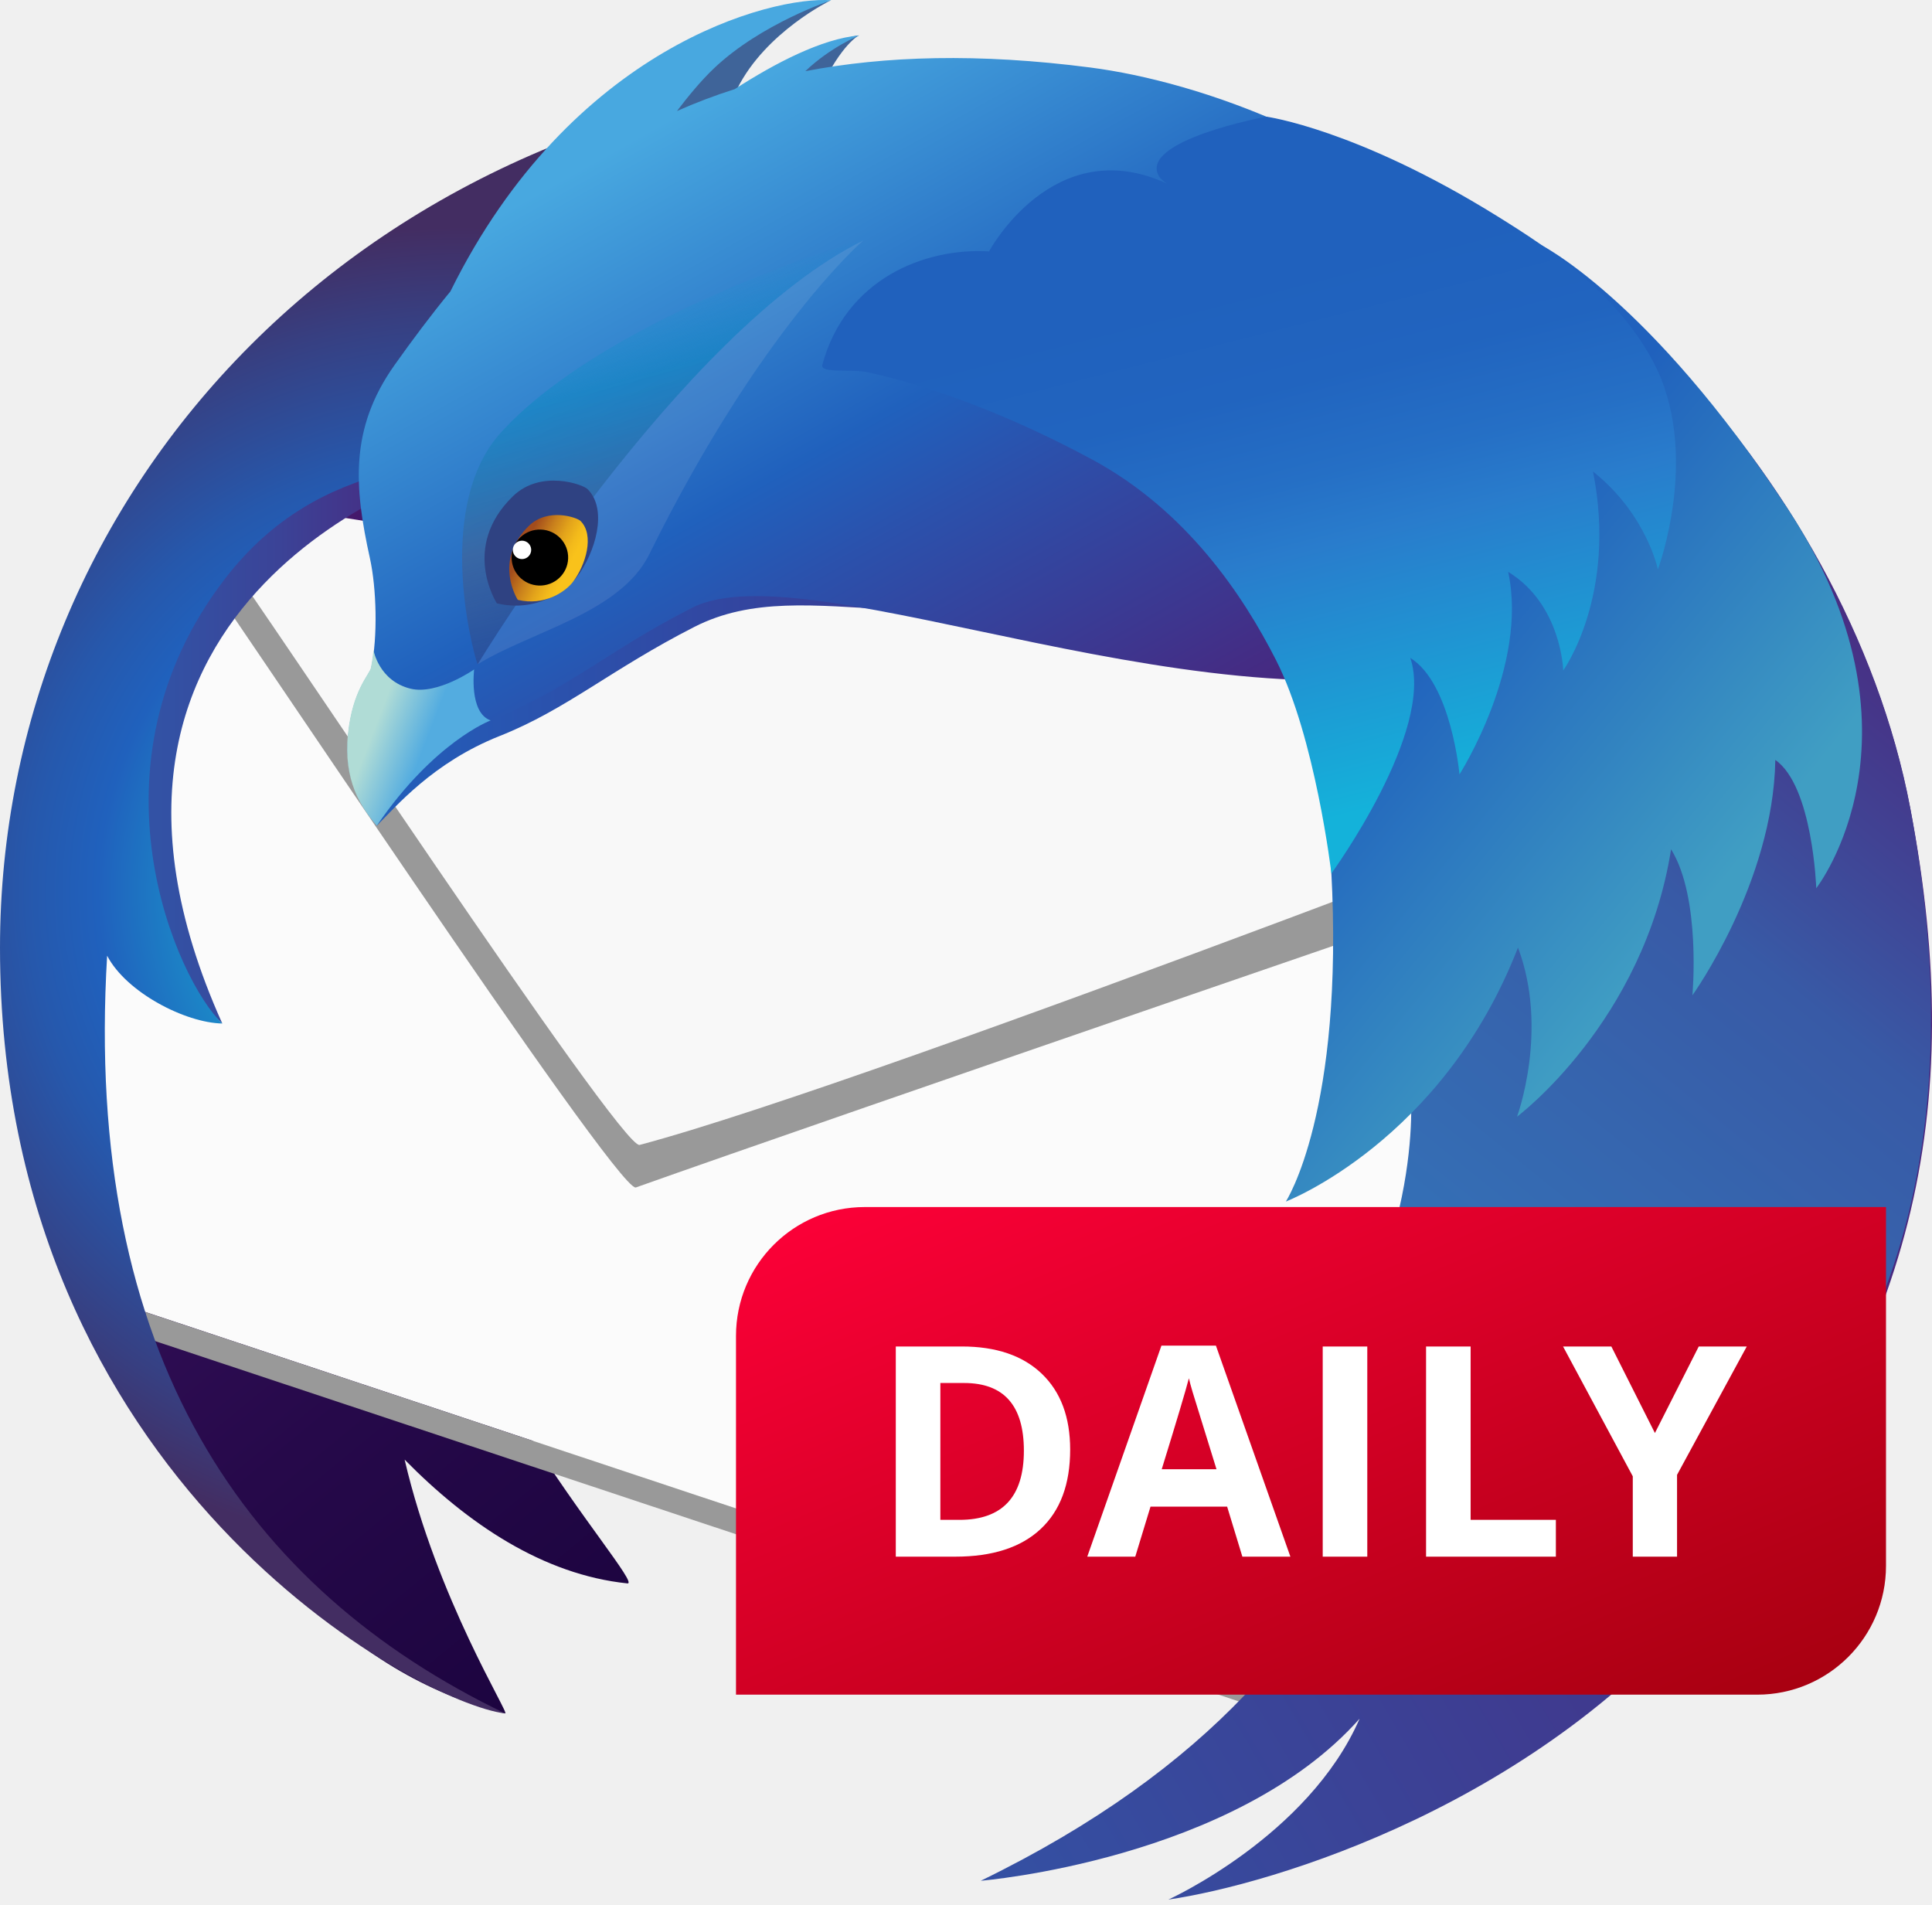
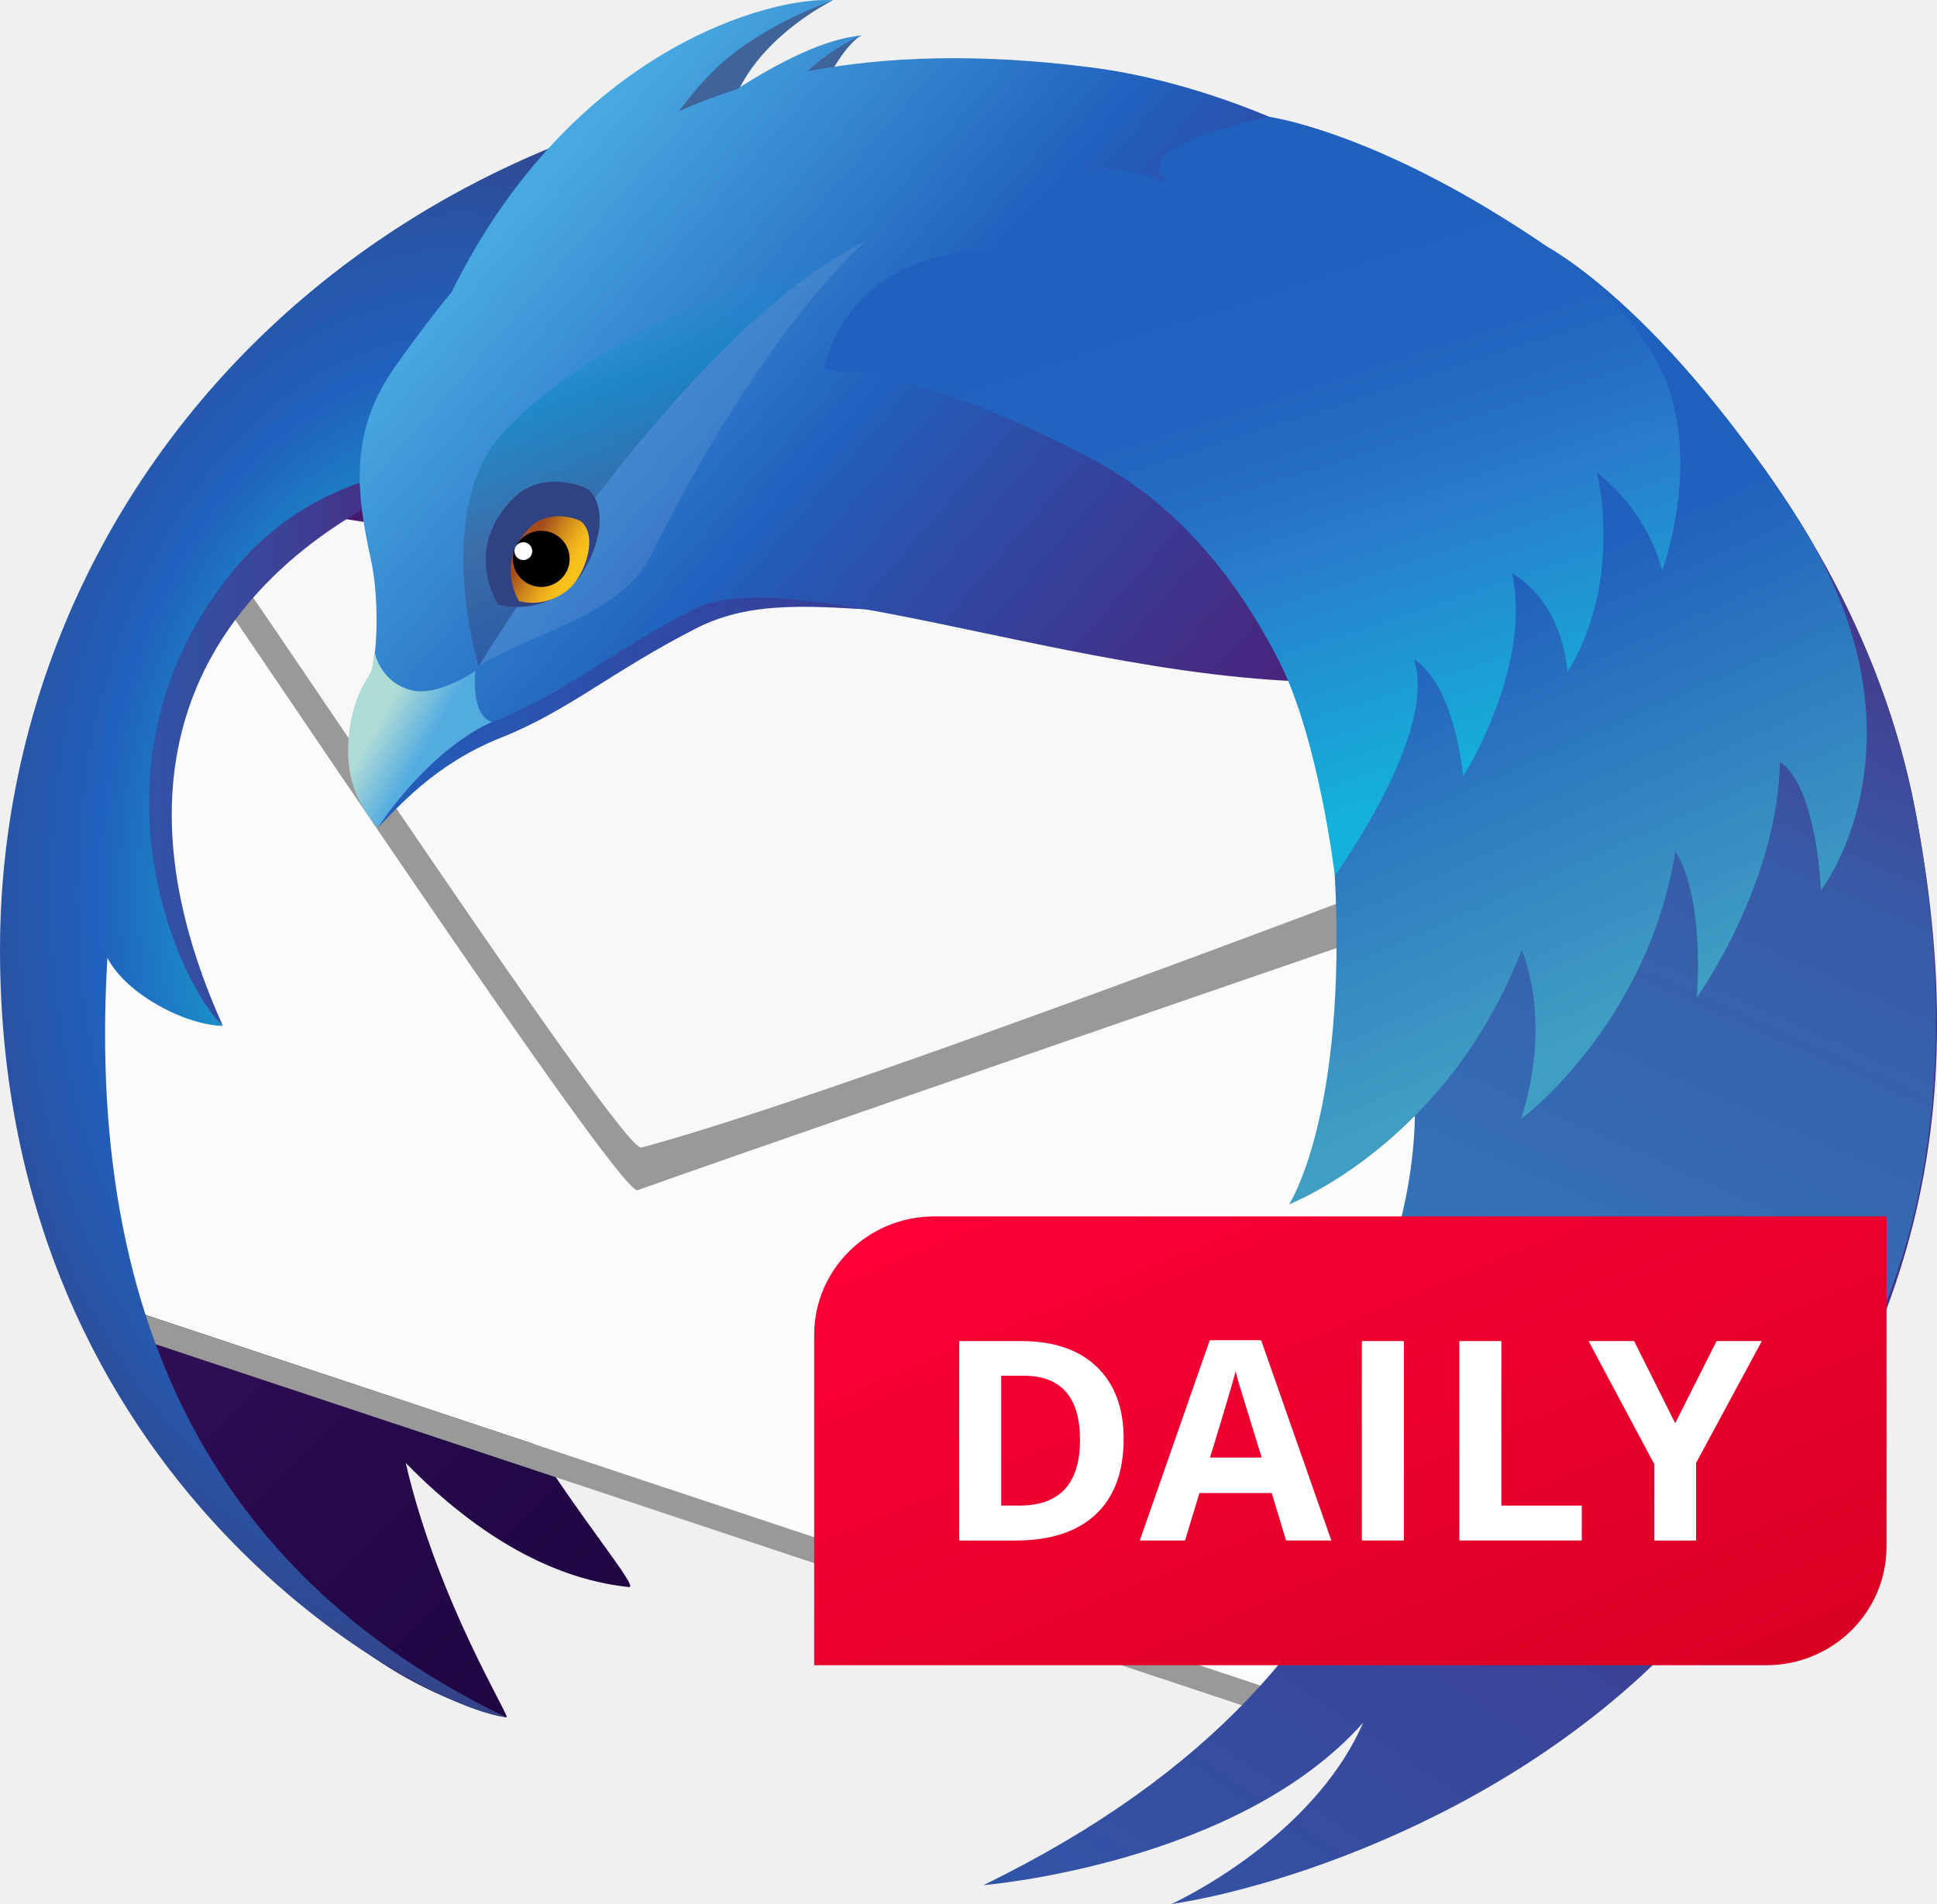
- <svg xmlns="http://www.w3.org/2000/svg" width="210px" height="207px" viewBox="0 0 210 207">
+ <svg xmlns="http://www.w3.org/2000/svg" width="776.69" height="763.64" version="1.1" viewBox="0 0 205.5 202.05">
  <defs>
-     <linearGradient x1="82.41%" y1="91.793%" x2="12.81%" y2="15.109%" id="linearGradient-1">
-       <stop stop-color="#130036" offset="0%" />
-       <stop stop-color="#18023B" offset="23%" />
-       <stop stop-color="#26094A" offset="51.2%" />
-       <stop stop-color="#3D1563" offset="82.1%" />
-       <stop stop-color="#4E1D75" offset="100%" />
+     <linearGradient id="SVGID_1_" x1="199.53" x2="39.679" y1="201.91" y2="42.053" gradientUnits="userSpaceOnUse">
+       <stop stop-color="#130036" offset="0" />
+       <stop stop-color="#18023B" offset=".23" />
+       <stop stop-color="#26094A" offset=".512" />
+       <stop stop-color="#3D1563" offset=".821" />
+       <stop stop-color="#4E1D75" offset="1" />
    </linearGradient>
-     <linearGradient x1="-0%" y1="49.999%" x2="100%" y2="49.999%" id="linearGradient-2">
-       <stop stop-color="#3156A8" offset="0%" />
-       <stop stop-color="#3351A4" offset="24.7%" />
-       <stop stop-color="#3B4397" offset="53.6%" />
-       <stop stop-color="#472C82" offset="84.5%" />
-       <stop stop-color="#4E1D75" offset="100%" />
+     <linearGradient id="SVGID_2_" x1="10.243" x2="57.704" y1="95.311" y2="95.311" gradientUnits="userSpaceOnUse">
+       <stop stop-color="#3156A8" offset="0" />
+       <stop stop-color="#3351A4" offset=".247" />
+       <stop stop-color="#3B4397" offset=".536" />
+       <stop stop-color="#472C82" offset=".845" />
+       <stop stop-color="#4E1D75" offset="1" />
    </linearGradient>
-     <radialGradient cx="50%" cy="50%" fx="50%" fy="50%" r="72.154%" gradientTransform="translate(0.5,0.499999),scale(1,0.562105),translate(-0.5,-0.499999)" id="radialGradient-3">
-       <stop stop-color="#14CDDA" offset="16.5%" />
-       <stop stop-color="#2061BD" offset="54.8%" />
-       <stop stop-color="#2658AC" offset="65.5%" />
-       <stop stop-color="#373F81" offset="86.4%" />
-       <stop stop-color="#432D62" offset="100%" />
+     <radialGradient id="SVGID_3_" cx="59.073" cy="113.92" r="85.247" gradientTransform="matrix(1 0 0 1.45 0 -51.265)" gradientUnits="userSpaceOnUse">
+       <stop stop-color="#14CDDA" offset=".165" />
+       <stop stop-color="#2061BD" offset=".548" />
+       <stop stop-color="#2658AC" offset=".655" />
+       <stop stop-color="#373F81" offset=".864" />
+       <stop stop-color="#432D62" offset="1" />
    </radialGradient>
-     <linearGradient x1="5.41406983e-05%" y1="50%" x2="100%" y2="50%" id="linearGradient-4">
-       <stop stop-color="#2061BD" offset="0%" />
-       <stop stop-color="#2B51AC" offset="18.5%" />
-       <stop stop-color="#442C84" offset="68.3%" />
-       <stop stop-color="#4E1D75" offset="94.1%" />
+     <linearGradient id="SVGID_4_" x1="44.539" x2="191.52" y1="57.897" y2="57.897" gradientUnits="userSpaceOnUse">
+       <stop stop-color="#2061BD" offset="0" />
+       <stop stop-color="#2B51AC" offset=".185" />
+       <stop stop-color="#442C84" offset=".683" />
+       <stop stop-color="#4E1D75" offset=".941" />
    </linearGradient>
-     <linearGradient x1="14.558%" y1="22.097%" x2="82.218%" y2="105.774%" id="linearGradient-5">
-       <stop stop-color="#48A8E0" offset="2%" />
-       <stop stop-color="#2061BD" offset="38.8%" />
-       <stop stop-color="#2B51AC" offset="49.7%" />
-       <stop stop-color="#442C84" offset="78.9%" />
-       <stop stop-color="#4E1D75" offset="94.1%" />
+     <linearGradient id="SVGID_5_" x1="66.174" x2="167.26" y1="23.206" y2="111.08" gradientUnits="userSpaceOnUse">
+       <stop stop-color="#48A8E0" offset=".02" />
+       <stop stop-color="#2061BD" offset=".388" />
+       <stop stop-color="#2B51AC" offset=".497" />
+       <stop stop-color="#442C84" offset=".789" />
+       <stop stop-color="#4E1D75" offset=".941" />
    </linearGradient>
-     <linearGradient x1="-61.715%" y1="142.166%" x2="79.277%" y2="11.224%" id="linearGradient-6">
-       <stop stop-color="#3156A8" offset="37.9%" />
-       <stop stop-color="#4E1D75" offset="100%" />
+     <linearGradient id="SVGID_6_" x1="19.676" x2="217.84" y1="337.41" y2="43.631" gradientUnits="userSpaceOnUse">
+       <stop stop-color="#3156A8" offset=".379" />
+       <stop stop-color="#4E1D75" offset="1" />
    </linearGradient>
-     <linearGradient x1="-6.887%" y1="137.86%" x2="71.148%" y2="7.467%" id="linearGradient-7">
-       <stop stop-color="#29ABE2" offset="0%" />
-       <stop stop-color="#385AA6" offset="77.3%" />
-       <stop stop-color="#414293" offset="85.8%" />
-       <stop stop-color="#4E1D75" offset="100%" />
+     <linearGradient id="SVGID_7_" x1="96.745" x2="206.32" y1="278.65" y2="32.542" gradientUnits="userSpaceOnUse">
+       <stop stop-color="#29ABE2" offset="0" />
+       <stop stop-color="#385AA6" offset=".773" />
+       <stop stop-color="#414293" offset=".858" />
+       <stop stop-color="#4E1D75" offset="1" />
    </linearGradient>
-     <linearGradient x1="21.224%" y1="39.777%" x2="53.779%" y2="55.09%" id="linearGradient-8">
-       <stop stop-color="#B0DCD6" offset="0%" />
-       <stop stop-color="#53ACE0" offset="100%" />
+     <linearGradient id="SVGID_8_" x1="48.269" x2="54.241" y1="92.034" y2="95.468" gradientUnits="userSpaceOnUse">
+       <stop stop-color="#B0DCD6" offset="0" />
+       <stop stop-color="#53ACE0" offset="1" />
    </linearGradient>
-     <polygon id="path-9" points="0.251 0.665 85.298 0.665 85.298 80.035 0.251 80.035" />
-     <linearGradient x1="90.675%" y1="71.352%" x2="10.455%" y2="33.187%" id="linearGradient-11">
-       <stop stop-color="#3092B9" offset="0%" />
-       <stop stop-color="#258DB6" offset="22%" />
-       <stop stop-color="#1685B1" offset="65.6%" />
-       <stop stop-color="#1082AF" offset="100%" />
+     <mask id="SVGID_9_-9" x="162.68" y="18.355" width="14.927" height="6.629" maskUnits="userSpaceOnUse">
+       <g class="st13" filter="url(#Adobe_OpacityMaskFilter-9)">
+         <radialGradient id="SVGID_10_-3" cx="154.38" cy="67.998" r="51.967" gradientUnits="userSpaceOnUse">
+           <stop stop-color="#fff" offset=".868" />
+           <stop offset="1" />
+         </radialGradient>
+         <rect class="st14" x="91.295" y="-7.218" width="100.02" height="93.339" fill="url(#SVGID_10_-3)" />
+       </g>
+     </mask>
+     <filter id="Adobe_OpacityMaskFilter-9" x="162.68" y="18.355" width="14.927" height="6.629" filterUnits="userSpaceOnUse">
+       <feColorMatrix values="1 0 0 0 0  0 1 0 0 0  0 0 1 0 0  0 0 0 1 0" />
+     </filter>
+     <linearGradient id="SVGID_11_" x1="176.21" x2="164.24" y1="23.085" y2="20.555" gradientUnits="userSpaceOnUse">
+       <stop stop-color="#3092B9" offset="0" />
+       <stop stop-color="#258DB6" offset=".22" />
+       <stop stop-color="#1685B1" offset=".656" />
+       <stop stop-color="#1082AF" offset="1" />
    </linearGradient>
-     <linearGradient x1="42.268%" y1="13.563%" x2="61.448%" y2="86.403%" id="linearGradient-12">
-       <stop stop-color="#1398D1" stop-opacity="0" offset="0.7%" />
-       <stop stop-color="#1187C2" stop-opacity="0.62" offset="24.8%" />
-       <stop stop-color="#3F6499" stop-opacity="0.71" offset="64.2%" />
-       <stop stop-color="#2F4282" stop-opacity="0.5" offset="100%" />
+     <linearGradient id="SVGID_12_" x1="80.784" x2="90.637" y1="38.025" y2="77.544" gradientUnits="userSpaceOnUse">
+       <stop stop-color="#1398D1" stop-opacity="0" offset=".007" />
+       <stop stop-color="#1187C2" stop-opacity=".62" offset=".248" />
+       <stop stop-color="#3F6499" stop-opacity=".71" offset=".642" />
+       <stop stop-color="#2F4282" stop-opacity=".5" offset="1" />
    </linearGradient>
-     <linearGradient x1="74.861%" y1="62.597%" x2="20.751%" y2="33.077%" id="linearGradient-13">
-       <stop stop-color="#F9C21B" offset="0%" />
-       <stop stop-color="#F3BA1B" offset="14.8%" />
-       <stop stop-color="#E3A41B" offset="37.9%" />
-       <stop stop-color="#C9801C" offset="66.3%" />
-       <stop stop-color="#A44E1C" offset="98.8%" />
-       <stop stop-color="#A34C1C" offset="100%" />
+     <linearGradient id="SVGID_13_" x1="48.738" x2="43.199" y1="14.373" y2="11.303" gradientTransform="matrix(.9994 .0349 -.0349 .9994 24.591 57.12)" gradientUnits="userSpaceOnUse">
+       <stop stop-color="#F9C21B" offset="0" />
+       <stop stop-color="#F3BA1B" offset=".148" />
+       <stop stop-color="#E3A41B" offset=".379" />
+       <stop stop-color="#C9801C" offset=".663" />
+       <stop stop-color="#A44E1C" offset=".988" />
+       <stop stop-color="#A34C1C" offset="1" />
    </linearGradient>
-     <linearGradient x1="56.82%" y1="80.845%" x2="6.881%" y2="13.355%" id="linearGradient-14">
-       <stop stop-color="#409EC3" offset="0%" />
-       <stop stop-color="#2061BD" offset="62%" />
+     <linearGradient id="SVGID_14_" x1="206.21" x2="169.43" y1="130.14" y2="47.526" gradientUnits="userSpaceOnUse">
+       <stop stop-color="#409EC3" offset="0" />
+       <stop stop-color="#2061BD" offset=".62" />
    </linearGradient>
-     <linearGradient x1="65.664%" y1="91.123%" x2="41.517%" y2="7.281%" id="linearGradient-15">
-       <stop stop-color="#14B2DA" offset="0%" />
-       <stop stop-color="#297CCC" offset="40.3%" />
-       <stop stop-color="#256FC5" offset="50.8%" />
-       <stop stop-color="#2164BF" offset="64.9%" />
-       <stop stop-color="#2061BD" offset="81.6%" />
-       <stop stop-color="#2061BD" offset="98.4%" />
+     <linearGradient id="SVGID_15_" x1="176.76" x2="150.41" y1="103.06" y2="21.954" gradientUnits="userSpaceOnUse">
+       <stop stop-color="#14B2DA" offset="0" />
+       <stop stop-color="#297CCC" offset=".403" />
+       <stop stop-color="#256FC5" offset=".508" />
+       <stop stop-color="#2164BF" offset=".649" />
+       <stop stop-color="#2061BD" offset=".816" />
+       <stop stop-color="#2061BD" offset=".984" />
    </linearGradient>
-     <linearGradient x1="0%" y1="100%" x2="100%" y2="0%" id="linearGradient-16">
-       <stop stop-color="#FF0039" offset="0%" />
-       <stop stop-color="#A4000F" offset="100%" />
+     <linearGradient id="linearGradient-16" x2="81.394" y1="81.394" gradientTransform="matrix(1.5502 0 0 -.65115 2.7804 53.553)" gradientUnits="userSpaceOnUse">
+       <stop stop-color="#ff0039" offset="0" />
+       <stop stop-color="#d70022" offset="1" />
    </linearGradient>
  </defs>
-   <g id="about-logo" transform="translate(0, -6.802721)">
-     <path d="M160.618,36.983 C148.287,28.929 132.518,26.321 123.815,25.411 C114.5,24.437 106.41,24.609 99.294,25.653 C98.691,25.645 98.092,25.622 97.486,25.622 C97.023,25.622 96.567,25.641 96.102,25.646 C96.293,25.412 96.426,25.268 96.426,25.268 C96.426,25.268 96.052,25.327 95.317,25.659 C93.007,25.696 90.707,25.776 88.442,25.931 C91.598,22.472 94.183,20.659 94.183,20.659 C94.183,20.659 91.115,21.108 85.516,26.183 C82.853,26.428 80.226,26.753 77.644,27.156 C83.526,19.196 89.68,15.844 89.68,15.844 C89.68,15.844 82.221,14.325 70.542,26.061 C69.582,27.037 68.661,28.05 67.781,29.099 C33.741,37.336 9.379,59.318 9.379,85.152 C9.379,90.219 7.824,95.791 9.501,101.355 C8.831,110.243 10.258,134.497 10.258,134.497 C10.258,134.497 19.473,184.368 54.909,193.039 C55.472,193.173 47.505,180.607 43.981,165.452 C50.843,172.432 59.02,177.952 68.197,178.908 C69.324,179.025 62.955,171.561 57.377,162.553 L137.902,189.684 C180.019,171.594 175.116,173.224 184.158,163.429 C204.08,141.865 206.869,129.628 201.85,93.502 C198.455,69.115 180.456,44.962 160.618,36.983 Z" id="Path" fill="url(#linearGradient-1)" />
-     <polygon id="Path" fill="#FBFBFB" points="19.292 59.759 7.267 128.129 13.935 148.787 147.033 193.04 171.717 88.088" />
-     <path d="M19.667,62.083 C20.334,63.52 20.138,63.86 19.722,63.86 C19.535,63.86 19.304,63.791 19.087,63.723 C18.87,63.654 18.667,63.586 18.536,63.586 C18.168,63.586 18.375,64.129 20.46,66.749 C23.409,70.496 66.718,135.876 69.084,135.876 C69.096,135.876 69.107,135.874 69.118,135.871 C89.28,128.687 175.022,99.257 175.022,99.257 L166.25,86.477 L19.667,62.083" id="Path" fill="#999999" />
-     <path d="M20.924,60.477 C20.924,60.477 21.571,63.821 24.565,67.521 C27.541,71.256 67.515,131.782 69.521,131.249 C95.707,124.297 190.716,87.309 190.716,87.309 L20.924,60.477 Z" id="Path" fill="#F8F8F8" />
-     <polygon id="Path" fill="#999999" points="142.28 191.463 15.789 149.407 16.236 152.362 143.687 194.738" />
-     <path d="M49.068,57.649 C49.068,57.649 3.046,71.127 24.163,118.051 C24.163,118.051 14.48,109.185 8.715,97.849 C8.456,97.342 18.325,62.281 18.325,62.281 L49.068,57.649 Z" id="Path" fill="url(#linearGradient-2)" />
-     <path d="M24.163,118.051 C20.161,117.982 13.73,114.68 11.645,110.683 C9.037,154.134 26.765,179.509 54.91,193.041 C45.713,191.986 0,167.863 0,109.813 C0,60.453 39.167,16.333 100.461,14.312 C100.837,17.079 70.073,24.018 69.089,27.281 C67.562,32.359 64.052,37.887 61.091,42.318 C57.079,48.322 66.667,53.457 59.621,55.074 C49.019,57.507 34.878,56.16 24.45,69.716 C8.775,90.094 19.235,113.406 24.163,118.051 Z" id="Path" fill="url(#radialGradient-3)" />
-     <path d="M116.537,15.901 C76.842,12.855 56.412,28.738 43.298,47.207 C38.521,53.93 39.044,60.104 40.689,67.562 C41.395,70.746 42.11,72.271 41.249,75.517 C40.775,77.308 40.854,78.98 40.264,80.036 C39.449,81.496 38.411,83.092 38.063,85.713 C37.194,92.26 39.511,94.345 40.959,96.548 C43.022,94.499 47.052,89.678 54.318,86.798 C61.584,83.918 66.365,79.589 75.471,74.943 C87.913,68.597 102.497,78.224 130.148,69.164 C138.656,66.376 158.211,37.409 162.853,36.297 C149.925,22.001 127.932,16.774 116.537,15.901 Z" id="Path" fill="url(#linearGradient-4)" />
-     <path d="M90.312,6.83 C90.312,6.83 83.224,10.253 80.138,16.44 C87.264,12.847 91.401,10.884 93.357,10.651 C93.357,10.651 91.484,11.558 89.161,16.492 C93.268,15.177 94.682,14.348 95.81,14.335 C95.81,14.335 95.482,14.854 95.183,19.779 C88.876,17.735 76.736,20.116 70.279,24.161 C68.088,12.481 90.312,6.83 90.312,6.83 Z" id="Path" fill="#3F6499" />
-     <path d="M118.52,14.141 C106.352,12.565 96.181,12.875 87.534,14.541 C90.253,11.935 93.4,10.651 93.4,10.651 C89.322,11.011 84.232,13.673 79.865,16.491 C77.728,17.168 75.63,17.963 73.581,18.871 C74.797,17.268 76.212,15.555 77.594,14.241 C82.73,9.357 90.355,6.83 90.355,6.83 C83.846,6.352 62.065,11.928 48.959,38.474 C46.811,41.09 44.807,43.776 42.897,46.465 C37.967,53.407 38.508,59.78 40.208,67.481 C40.933,70.77 41.066,76.019 40.351,79.411 C40.208,80.09 38.342,81.845 37.863,86.577 C37.351,91.599 39.143,94.064 40.909,96.104 C47.185,86.927 53.376,85.108 53.376,85.108 C62.16,81.509 65.816,77.666 75.219,72.869 C88.066,66.314 132.991,87.707 161.539,78.352 C170.325,75.474 158.157,38.081 162.953,36.933 C149.604,22.171 130.22,15.657 118.52,14.141 Z" id="Path" fill="url(#linearGradient-5)" />
-     <path d="M207.633,94.633 C200.595,57.866 166.735,24.418 139.506,22.565 C127.422,21.741 131.133,27.938 123.571,30.298 C90.986,40.467 90.488,46.404 90.488,46.404 C159.58,49.651 160.628,117.887 142.124,135.151 C147.331,133.936 152.976,127.571 158.161,117.577 C157.538,121.77 157.004,126.914 156.227,132.653 C153.856,150.166 156.927,186.747 106.605,211.229 C106.605,211.229 134.132,208.979 147.782,193.612 C142.231,206.378 126.999,213.273 126.999,213.273 C138.208,211.634 167.654,202.945 186.411,179.487 C207.64,152.935 214.025,128.026 207.633,94.633 Z" id="Path" fill="url(#linearGradient-6)" />
-     <path d="M140.3,161.753 C140.3,161.753 162.746,155.477 169.98,143.357 C169.102,157.489 156.283,171.981 156.283,171.981 C156.283,171.981 175.023,168.189 183.014,155.002 C181.974,166.901 167.546,182.984 167.546,182.984 C182.296,180.337 219.357,156.925 207.634,94.633 C200.71,57.845 166.736,24.418 139.507,22.565 C127.423,21.741 131.134,27.938 123.572,30.298 C90.987,40.467 90.489,46.404 90.489,46.404 C159.581,49.651 177.941,85.812 142.125,134.185 C147.332,132.97 149.419,130.109 153.331,125.426 C153.329,125.426 155.103,143.946 140.3,161.753 Z" id="Path" fill="url(#linearGradient-7)" />
-     <path d="M51.538,79.564 C51.538,79.564 47.526,82.371 44.62,81.656 C41.18,80.811 40.598,77.478 40.598,77.478 C40.522,78.161 40.435,78.82 40.308,79.411 C40.165,80.09 38.298,81.845 37.82,86.577 C37.308,91.599 39.193,94.507 40.959,96.547 C47.236,87.37 53.333,85.108 53.333,85.108 C50.945,84.273 51.538,79.564 51.538,79.564 Z" id="Path" fill="url(#linearGradient-8)" />
-     <g id="Clipped" transform="translate(77.38095, 0)">
-       <mask id="mask-10" fill="white">
-             </mask>
-       <g id="Group" opacity="0.6" mask="url(#mask-10)">
-         <g transform="translate(60.37415, 22.10884)" opacity="0.2">
-           <g>
-             <path d="M1.287,0.369 C2.227,0.125 6.066,0.543 8.586,1.673 C11.106,2.803 15.451,4.801 11.975,5.67 C8.499,6.539 6.501,5.149 4.763,3.671 C3.025,2.193 -1.06,0.977 1.287,0.369 Z" id="Path" fill="url(#linearGradient-11)" />
+   <g transform="translate(-143.81 -49.413)">
+     <g transform="matrix(.83212 0 0 .83212 143.81 49.413)">
+       <path class="st1" d="m188.89 35.492c-14.501-9.472-33.046-12.538-43.281-13.609-10.954-1.145-20.468-0.943-28.836 0.285-0.709-9e-3 -1.414-0.037-2.127-0.037-0.544 0-1.08 0.023-1.627 0.029 0.225-0.275 0.381-0.445 0.381-0.445s-0.44 0.069-1.304 0.46c-2.717 0.044-5.421 0.138-8.085 0.32 3.711-4.068 6.751-6.2 6.751-6.2s-3.608 0.528-10.192 6.496c-3.132 0.288-6.221 0.67-9.258 1.145 6.918-9.362 14.155-13.304 14.155-13.304s-8.772-1.786-22.507 12.016c-1.149 1.155-2.215 2.356-3.246 3.572-40.031 9.687-68.681 35.538-68.681 65.919 0 5.958-1.829 12.511 0.143 19.054-0.788 10.453 0.89 38.975 0.89 38.975s10.837 58.649 52.51 68.846c0.662 0.158-8.707-14.62-12.851-32.442 8.069 8.208 17.685 14.699 28.478 15.824 1.325 0.137-6.165-8.64-12.725-19.234l94.698 31.906c49.529-21.274 43.763-19.357 54.397-30.875 23.428-25.36 26.708-39.75 20.806-82.235-3.993-28.679-25.16-57.083-48.489-66.466z" fill="url(#SVGID_1_)" />
+       <polygon class="st2" points="172.91 219.02 201.94 95.591 22.687 62.276 8.546 142.68 16.387 166.97" fill="#fbfbfb" />
+       <path class="st3" d="m23.128 65.01c0.785 1.689 0.554 2.089 0.065 2.089-0.22 0-0.492-0.081-0.747-0.161-0.255-0.081-0.494-0.161-0.648-0.161-0.433 0-0.189 0.639 2.263 3.72 3.468 4.406 54.399 81.293 57.182 81.293 0.015 0 0.028-2e-3 0.04-6e-3 23.71-8.448 124.54-43.058 124.54-43.058l-10.316-15.029-172.38-28.687" fill="#999" />
+       <path class="st4" d="m24.607 63.121s0.76 3.932 4.281 8.284c3.5 4.392 50.51 75.571 52.869 74.944 30.795-8.176 142.52-51.674 142.52-51.674z" fill="#f8f8f8" />
+       <polygon class="st3" points="19.094 171.18 168.98 221.01 167.32 217.16 18.568 167.7" fill="#999" />
+       <path class="st5" d="m57.704 59.795s-54.122 15.85-29.288 71.033c0 0-11.387-10.426-18.167-23.757-0.305-0.597 11.301-41.829 11.301-41.829z" fill="url(#SVGID_2_)" />
+       <path class="st6" d="m28.416 130.83c-4.707-0.081-12.269-3.964-14.722-8.665-3.066 51.098 17.782 80.939 50.88 96.853-10.815-1.24-64.574-29.609-64.574-97.876 0-58.047 46.06-109.93 118.14-112.31 0.442 3.254-35.736 11.414-36.893 15.251-1.796 5.972-5.924 12.473-9.406 17.684-4.718 7.061 6.557 13.099-1.729 15.001-12.468 2.861-29.098 1.277-41.361 17.219-18.434 23.965-6.133 51.379-0.337 56.842z" fill="url(#SVGID_3_)" />
+       <path class="st7" d="m137.05 10.699c-46.682-3.582-70.707 15.097-86.13 36.817-5.617 7.906-5.002 15.166-3.068 23.937 0.831 3.744 1.671 5.538 0.659 9.355-0.558 2.106-0.465 4.072-1.158 5.314-0.959 1.717-2.18 3.594-2.589 6.677-1.022 7.699 1.703 10.151 3.406 12.741 2.426-2.409 7.165-8.079 15.71-11.466s14.167-8.477 24.876-13.941c14.632-7.463 31.782 3.859 64.3-6.796 10.006-3.279 33.002-37.344 38.461-38.652-15.203-16.812-41.067-22.959-54.467-23.986z" fill="url(#SVGID_4_)" />
+       <path class="st8" d="m106.21 0.032s-8.335 4.026-11.965 11.301c8.381-4.225 13.246-6.533 15.546-6.808 0 0-2.203 1.067-4.935 6.87 4.83-1.547 6.493-2.522 7.819-2.537 0 0-0.385 0.61-0.737 6.402-7.417-2.404-21.693 0.397-29.287 5.153-2.576-13.735 23.559-20.381 23.559-20.381z" fill="#3f6499" />
+       <path class="st9" d="m139.38 8.63c-14.309-1.854-26.27-1.489-36.439 0.47 3.198-3.065 6.898-4.575 6.898-4.575-4.795 0.424-10.781 3.554-15.917 6.868-2.588 0.826-5.054 1.758-7.39 2.799 1.43-1.885 3.094-3.899 4.72-5.445 6.039-5.743 15.006-8.715 15.006-8.715-7.654-0.562-33.268 5.995-48.681 37.213-2.526 3.077-4.883 6.235-7.129 9.398-5.798 8.164-5.162 15.658-3.162 24.715 0.852 3.867 1.009 10.04 0.168 14.029-0.168 0.799-2.363 2.863-2.926 8.428-0.602 5.905 1.505 8.804 3.582 11.203 7.38-10.792 14.661-12.931 14.661-12.931 10.33-4.232 14.63-8.752 25.688-14.393 15.108-7.709 67.939 17.45 101.51 6.448 10.332-3.384-3.977-47.359 1.663-48.709-15.699-17.36-38.494-25.02-52.254-26.803z" fill="url(#SVGID_5_)" />
+       <path class="st10" d="m244.18 103.29c-8.276-43.237-48.096-82.572-80.117-84.752-14.211-0.968-9.847 6.319-18.739 9.094-38.32 11.959-38.906 18.941-38.906 18.941 81.252 3.819 82.484 84.064 60.724 104.37 6.123-1.428 12.762-8.914 18.859-20.666-0.732 4.931-1.36 10.98-2.274 17.729-2.788 20.595 0.823 63.614-58.356 92.405 0 0 32.372-2.646 48.425-20.717-6.528 15.012-24.441 23.121-24.441 23.121 13.182-1.928 47.81-12.146 69.868-39.732 24.966-31.225 32.474-60.519 24.957-99.789z" fill="url(#SVGID_6_)" />
+       <path class="st11" d="m164.99 182.22s26.396-7.38 34.903-21.633c-1.032 16.619-16.107 33.662-16.107 33.662s22.038-4.46 31.436-19.968c-1.224 13.994-18.191 32.907-18.191 32.907 17.346-3.113 60.93-30.645 47.143-103.9-8.142-43.262-48.096-82.572-80.117-84.752-14.211-0.968-9.847 6.319-18.739 9.094-38.32 11.959-38.906 18.941-38.906 18.941 81.252 3.819 102.84 46.344 60.724 103.23 6.123-1.429 8.578-4.794 13.178-10.301-2e-3 0 2.084 21.78-15.324 42.72z" fill="url(#SVGID_7_)" />
+       <path class="st12" d="m60.609 85.567s-4.719 3.301-8.136 2.46c-4.045-0.993-4.73-4.913-4.73-4.913-0.089 0.803-0.192 1.578-0.341 2.273-0.168 0.799-2.363 2.863-2.926 8.428-0.602 5.905 1.615 9.325 3.692 11.724 7.381-10.792 14.552-13.452 14.552-13.452-2.809-0.982-2.111-6.52-2.111-6.52z" fill="url(#SVGID_8_)" />
+       <mask x="162.68" y="18.355" width="14.927" height="6.629" maskUnits="userSpaceOnUse">
+         <g class="st13" filter="url(#Adobe_OpacityMaskFilter-9)">
+           <rect class="st14" x="91.295" y="-7.218" width="100.02" height="93.339" fill="url(#SVGID_10_-3)" />
+         </g>
+       </mask>
+       <g class="st15" mask="url(#SVGID_9_-9)">
+         <g class="st16" opacity=".6">
+           <g class="st17" opacity=".2">
+             <path class="st18" d="m163.51 18.434c1.106-0.287 5.621 0.204 8.584 1.533 2.964 1.329 8.073 3.679 3.986 4.701-4.088 1.022-6.438-0.613-8.482-2.351s-6.847-3.168-4.088-3.883z" fill="url(#SVGID_11_)" />
          </g>
        </g>
      </g>
+       <path class="st19" d="m61.051 84.921s25.888-42.662 49.292-54.175c2.173-1.093-32.405 9.191-46.32 24.55-8.271 9.129-3.891 27.002-2.972 29.625z" fill="url(#SVGID_12_)" />
+       <path class="st20" d="m61.051 84.921c0.024-0.015 0.05-0.03 0.075-0.045 6.694-4.136 18.166-6.518 21.864-14.015 14.237-28.869 27.354-40.115 27.354-40.115-23.405 11.513-49.293 54.175-49.293 54.175z" fill="#f2f2f2" opacity=".1" />
+       <path class="st21" d="m63.512 77.118s-4.666-7.159 2.053-13.687c3.546-3.44 8.919-1.529 9.54-0.91 2.644 2.622 0.982 8.156-1.398 11.288-1.345 1.764-5.259 4.51-10.195 3.309z" fill="#2f4282" />
+       <path class="st22" d="m66.187 76.674s-3.224-4.949 1.422-9.459c2.446-2.376 6.161-1.056 6.592-0.63 1.826 1.812 0.676 5.637-0.968 7.8-0.929 1.223-3.635 3.119-7.046 2.289z" fill="url(#SVGID_13_)" />
+       <path d="m72.623 71.393c-0.072 1.978-1.746 3.522-3.738 3.454-1.996-0.069-3.558-1.726-3.487-3.704 0.071-1.977 1.744-3.521 3.741-3.453 1.992 0.069 3.553 1.727 3.484 3.703z" />
+       <circle class="st24" cx="66.725" cy="70.287" r="1.136" fill="#fff" />
+       <path class="st23" d="m228.5 65.01c-17.721-26.976-31.761-33.831-31.761-33.831s0.645 19.65 10.484 29.128c1.124 1.083-11.774-8.432-11.774-8.432s-2.758 9.076 3.562 19.51c-1.836-2.439-3.051-3.363-3.051-3.363s-11.908 5.491-15.423 13.109c-1.815-3.426-3.176-5.444-3.176-5.444s-8.236 16.437-7.201 35.495c1.684 30.988-5.803 42.404-5.803 42.404s20.057-7.695 29.676-32.468c3.974 10.533-0.121 21.619-0.121 21.619s16.206-12.109 19.691-34.18c3.863 6.23 2.727 18.664 2.727 18.664s10.344-14.402 10.596-30.086c4.794 3.343 5.235 16.399 5.235 16.399s15.336-19.606-3.661-48.524z" fill="url(#SVGID_14_)" />
+       <path class="st25" d="m211.28 46.158c-4.631-8.63-12.803-14.13-19.986-18.582-17.909-11.105-29.427-12.665-29.427-12.665s-16.528 3.074-13.689 7.672c0.146 0.236 0.487 0.535 0.968 0.877-14.498-6.678-22.722 8.677-22.722 8.677-8.284-0.503-18.371 3.575-21.312 14.499-0.305 1.134 3.711 0.496 5.777 0.945 12.079 2.626 23.45 8.32 28.675 11.134 12.154 6.548 19.365 17.451 23.528 25.629 5.037 9.894 7.094 27.304 7.094 27.304s13.253-18.205 10.086-27.552c5.249 3.26 6.285 14.891 6.285 14.891s8.835-13.838 6.223-25.891c6.815 4.153 7.042 12.601 7.042 12.601s6.939-9.631 3.803-25.427c6.858 5.453 8.293 12.517 8.293 12.517s5.606-14.993-0.638-26.629z" fill="url(#SVGID_15_)" />
    </g>
-     <path d="M51.914,79.014 C51.914,79.014 73.928,42.737 93.829,32.947 C95.677,32.018 66.274,40.763 54.441,53.823 C47.408,61.586 51.133,76.784 51.914,79.014 Z" id="Path" fill="url(#linearGradient-12)" />
-     <path d="M51.914,79.014 L51.978,78.976 C57.67,75.459 67.425,73.434 70.57,67.059 C82.676,42.51 93.83,32.947 93.83,32.947 C73.928,42.737 51.914,79.014 51.914,79.014 Z" id="Path" fill="#F2F2F2" opacity="0.1" />
-     <path d="M54.007,72.379 C54.007,72.379 50.039,66.292 55.753,60.741 C58.768,57.815 63.337,59.44 63.865,59.967 C66.113,62.196 64.7,66.902 62.676,69.565 C61.532,71.065 58.204,73.401 54.007,72.379 Z" id="Path" fill="#2F4282" />
-     <path d="M56.281,72.002 C56.281,72.002 53.54,67.793 57.491,63.958 C59.571,61.938 62.73,63.06 63.096,63.423 C64.649,64.963 63.671,68.216 62.273,70.055 C61.483,71.095 59.182,72.707 56.281,72.002 Z" id="Path" fill="url(#linearGradient-13)" />
-     <path d="M61.754,67.511 C61.693,69.193 60.27,70.506 58.576,70.448 C56.878,70.389 55.55,68.98 55.611,67.298 C55.671,65.617 57.094,64.304 58.792,64.362 C60.486,64.421 61.813,65.831 61.754,67.511 Z" id="Path" fill="#000000" />
-     <circle id="Oval" fill="#FFFFFF" cx="56.739" cy="66.571" r="1" />
-     <path d="M194.307,62.083 C179.238,39.145 167.299,33.315 167.299,33.315 C167.299,33.315 167.848,50.025 176.214,58.084 C177.17,59.005 166.202,50.914 166.202,50.914 C166.202,50.914 163.857,58.632 169.231,67.504 C167.67,65.43 166.637,64.645 166.637,64.645 C166.637,64.645 156.511,69.314 153.522,75.792 C151.979,72.878 150.821,71.162 150.821,71.162 C150.821,71.162 143.818,85.139 144.698,101.345 C146.13,127.696 139.764,137.403 139.764,137.403 C139.764,137.403 156.819,130.86 164.998,109.794 C168.378,118.751 164.895,128.178 164.895,128.178 C164.895,128.178 178.676,117.881 181.639,99.113 C184.924,104.411 183.958,114.984 183.958,114.984 C183.958,114.984 192.754,102.737 192.969,89.401 C197.045,92.243 197.42,103.345 197.42,103.345 C197.42,103.345 210.461,86.673 194.307,62.083 Z" id="Path" fill="url(#linearGradient-14)" />
-     <path d="M179.662,46.053 C175.724,38.714 168.775,34.037 162.667,30.252 C147.438,20.809 137.644,19.482 137.644,19.482 C137.644,19.482 123.589,22.096 126.003,26.006 C126.128,26.207 126.418,26.461 126.827,26.752 C114.498,21.073 107.505,34.13 107.505,34.13 C100.461,33.702 91.884,37.17 89.383,46.459 C89.123,47.423 92.538,46.881 94.295,47.263 C104.566,49.496 114.236,54.338 118.679,56.73 C129.014,62.298 135.145,71.57 138.685,78.524 C142.969,86.937 144.718,101.741 144.718,101.741 C144.718,101.741 155.987,86.261 153.294,78.313 C157.758,81.085 158.639,90.975 158.639,90.975 C158.639,90.975 166.151,79.208 163.93,68.959 C169.725,72.491 169.918,79.674 169.918,79.674 C169.918,79.674 175.819,71.485 173.152,58.053 C178.984,62.69 180.204,68.696 180.204,68.696 C180.204,68.696 184.971,55.947 179.662,46.053 Z" id="Path" fill="url(#linearGradient-15)" />
-     <g id="Group-10" transform="translate(80, 138)">
-       <path d="M0,0 L111,0 C118.732,-1.42034288e-15 125,6.268 125,14 L125,53 L14,53 C6.268,53 9.46895252e-16,46.732 0,39 L0,0 Z" id="Rectangle" fill="url(#linearGradient-16)" transform="translate(62.5, 26.5) scale(1, -1) translate(-62.5, -26.5) " />
-       <path d="M36.322,26.359 C36.322,30.12 35.252,33 33.111,35 C30.97,37 27.879,38 23.838,38 L17.369,38 L17.369,15.156 L24.541,15.156 C28.27,15.156 31.166,16.141 33.228,18.109 C35.291,20.078 36.322,22.828 36.322,26.359 Z M31.291,26.484 C31.291,21.578 29.124,19.125 24.791,19.125 L22.213,19.125 L22.213,34 L24.291,34 C28.957,34 31.291,31.495 31.291,26.484 Z M55.04,38 L53.384,32.562 L45.056,32.562 L43.399,38 L38.181,38 L46.243,15.062 L52.165,15.062 L60.259,38 L55.04,38 Z M52.228,28.5 C50.696,23.573 49.834,20.786 49.642,20.141 C49.449,19.495 49.311,18.984 49.228,18.609 C48.884,19.943 47.899,23.24 46.274,28.5 L52.228,28.5 Z M63.774,38 L63.774,15.156 L68.618,15.156 L68.618,38 L63.774,38 Z M75.007,38 L75.007,15.156 L79.851,15.156 L79.851,34 L89.117,34 L89.117,38 L75.007,38 Z M99.882,24.562 L104.647,15.156 L109.866,15.156 L102.288,29.109 L102.288,38 L97.476,38 L97.476,29.266 L89.897,15.156 L95.147,15.156 L99.882,24.562 Z" fill="#FFFFFF" />
+     <g transform="matrix(.9017 0 0 .89858 227.68 178)">
+       <path d="m2.78 53.553h112.04c7.805 0 14.131-6.268 14.131-14v-39h-112.04c-7.805 0-14.131 6.268-14.131 14z" fill="url(#linearGradient-16)" stroke-width="1.005" />
+       <path d="m39.193 26.827c0 3.878-1.093 6.848-3.278 8.91-2.186 2.062-5.342 3.094-9.468 3.094h-6.605v-23.556h7.323c3.808 0 6.764 1.015 8.87 3.045 2.106 2.03 3.159 4.866 3.159 8.507zm-5.137 0.129c0-5.059-2.212-7.589-6.637-7.589h-2.632v15.339h2.122c4.765 0 7.147-2.583 7.147-7.75zm24.248 11.874-1.691-5.607h-8.503l-1.691 5.607h-5.328l8.232-23.652h6.046l8.264 23.652zm-2.872-9.796c-1.563-5.081-2.443-7.954-2.64-8.62-0.197-0.666-0.338-1.192-0.423-1.579-0.351 1.375-1.356 4.774-3.015 10.199zm11.789 9.796v-23.556h4.946v23.556zm11.47 0v-23.556h4.946v19.431h9.46v4.125zm25.397-13.856 4.866-9.699h5.328l-7.737 14.388v9.168h-4.914v-9.007l-7.737-14.549h5.36z" fill="#fff" stroke-width="1.026" />
    </g>
  </g>
</svg>
